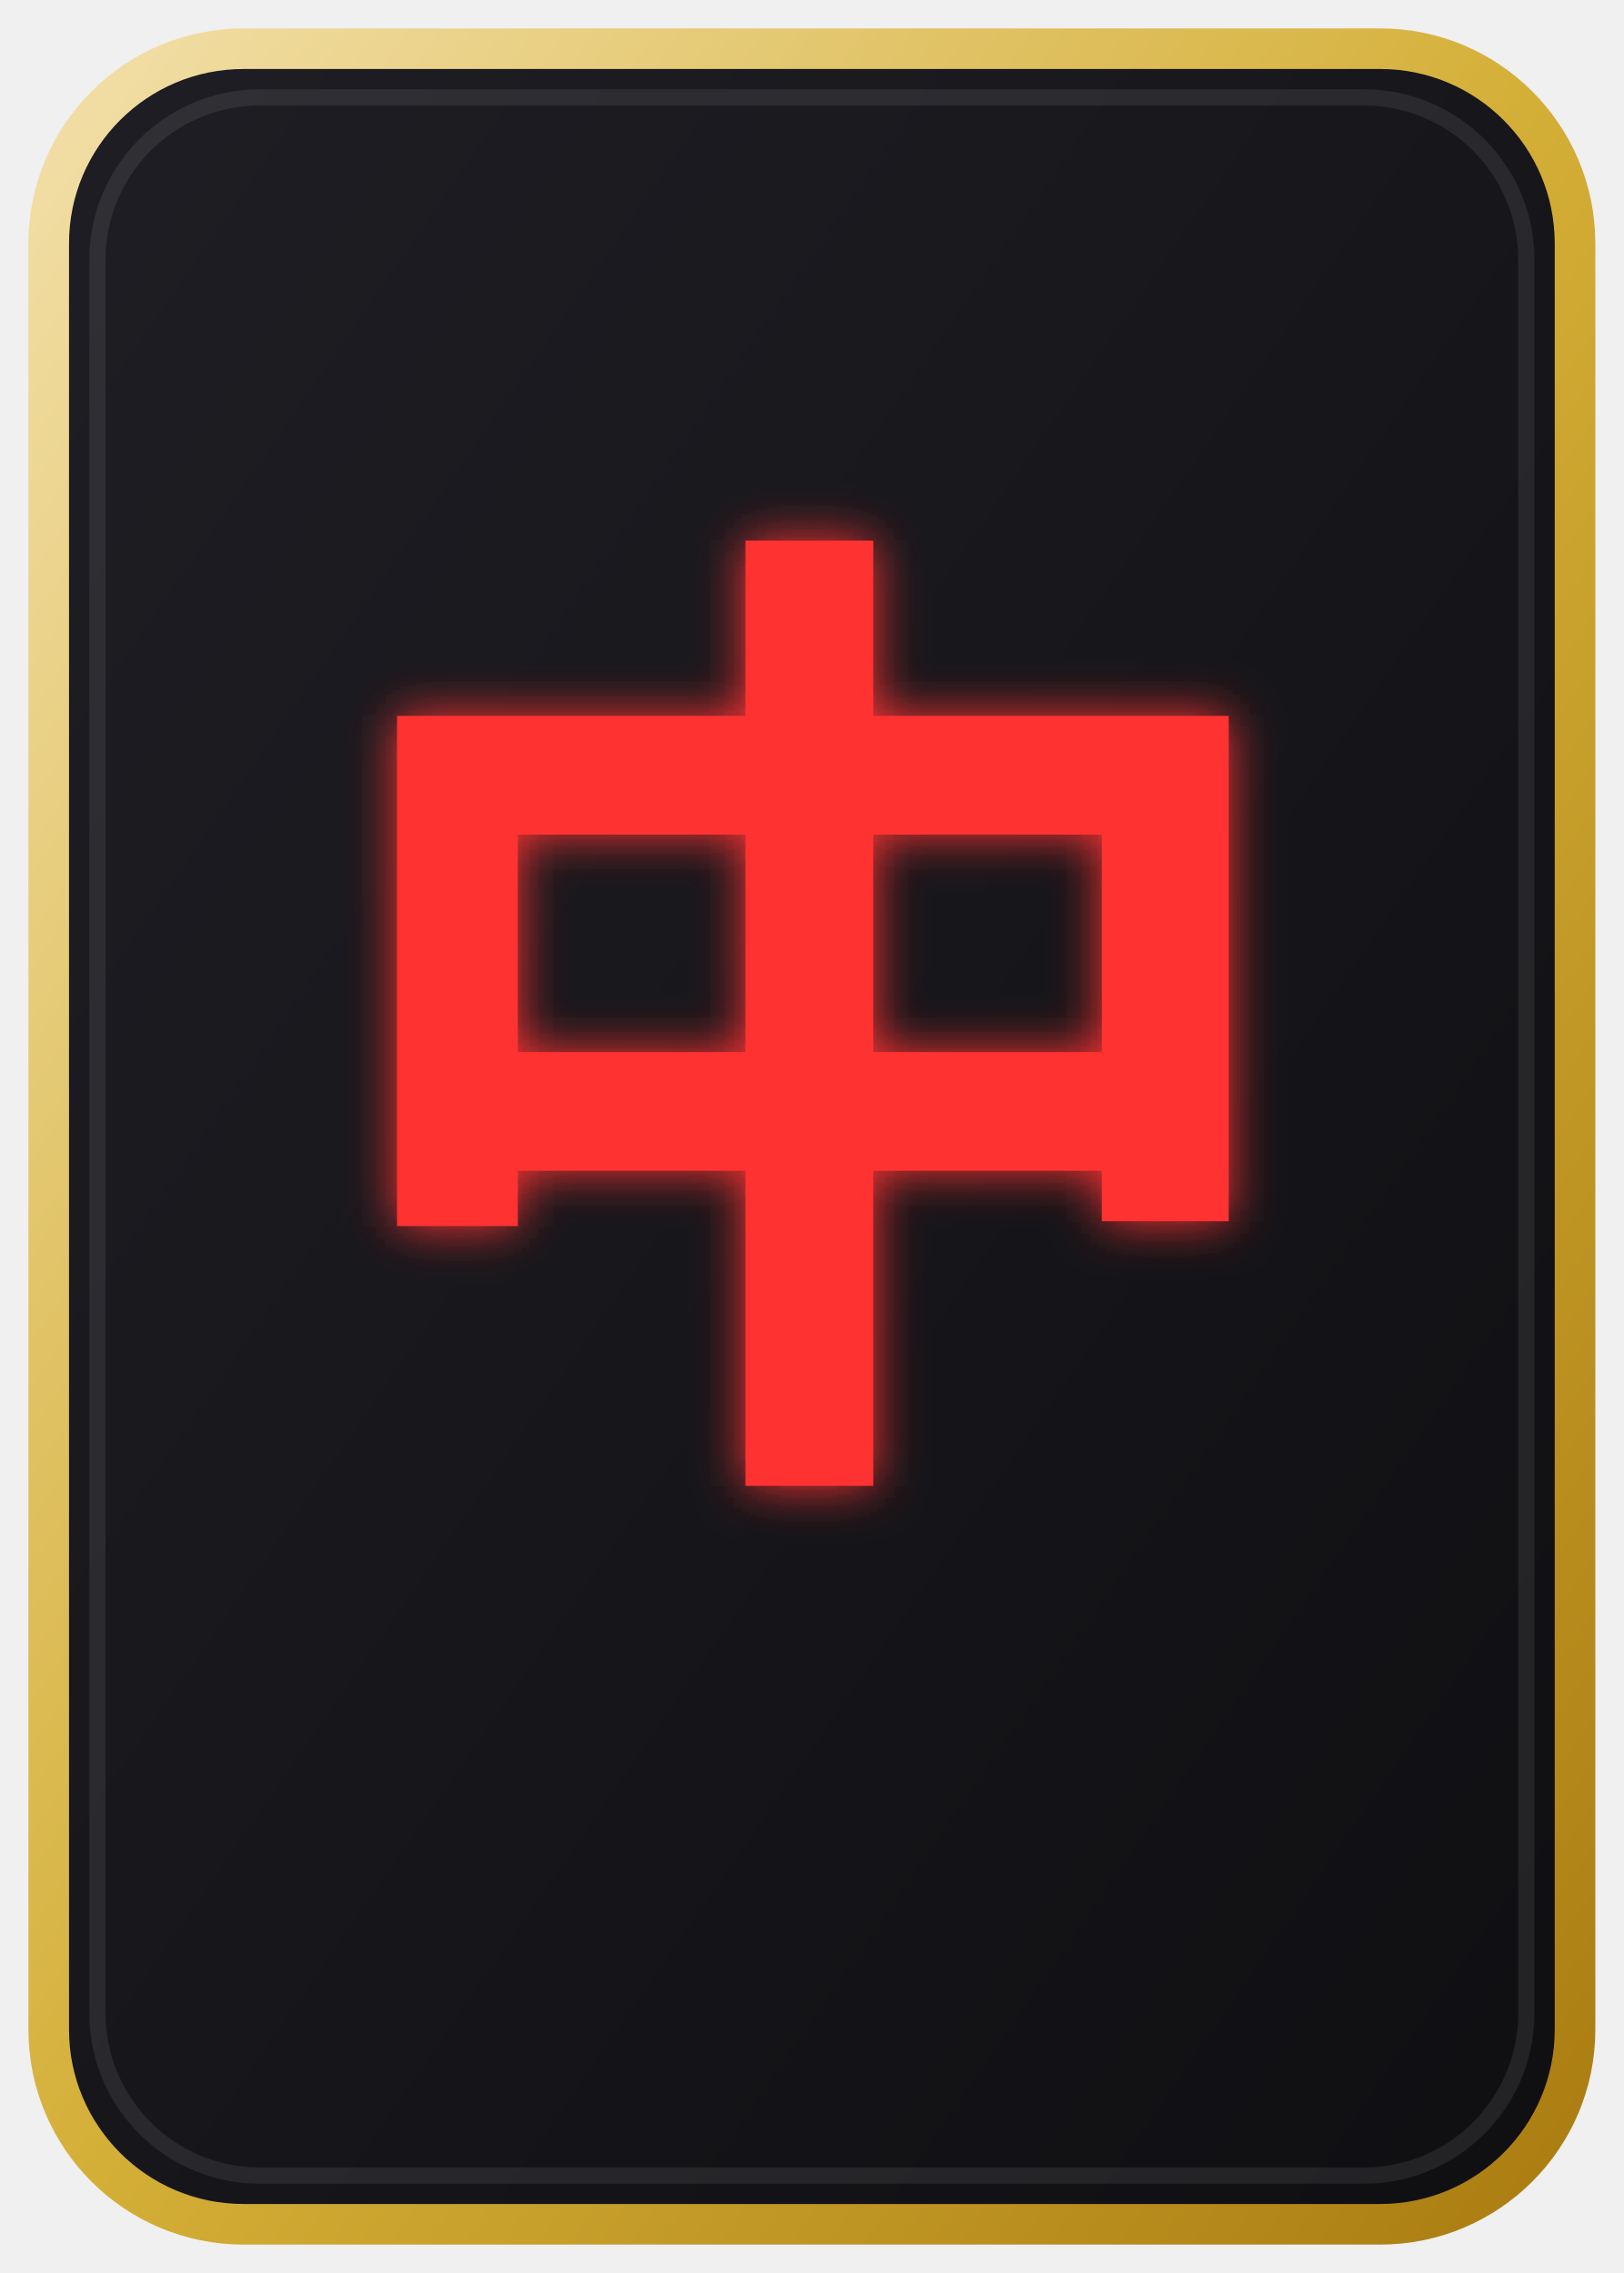
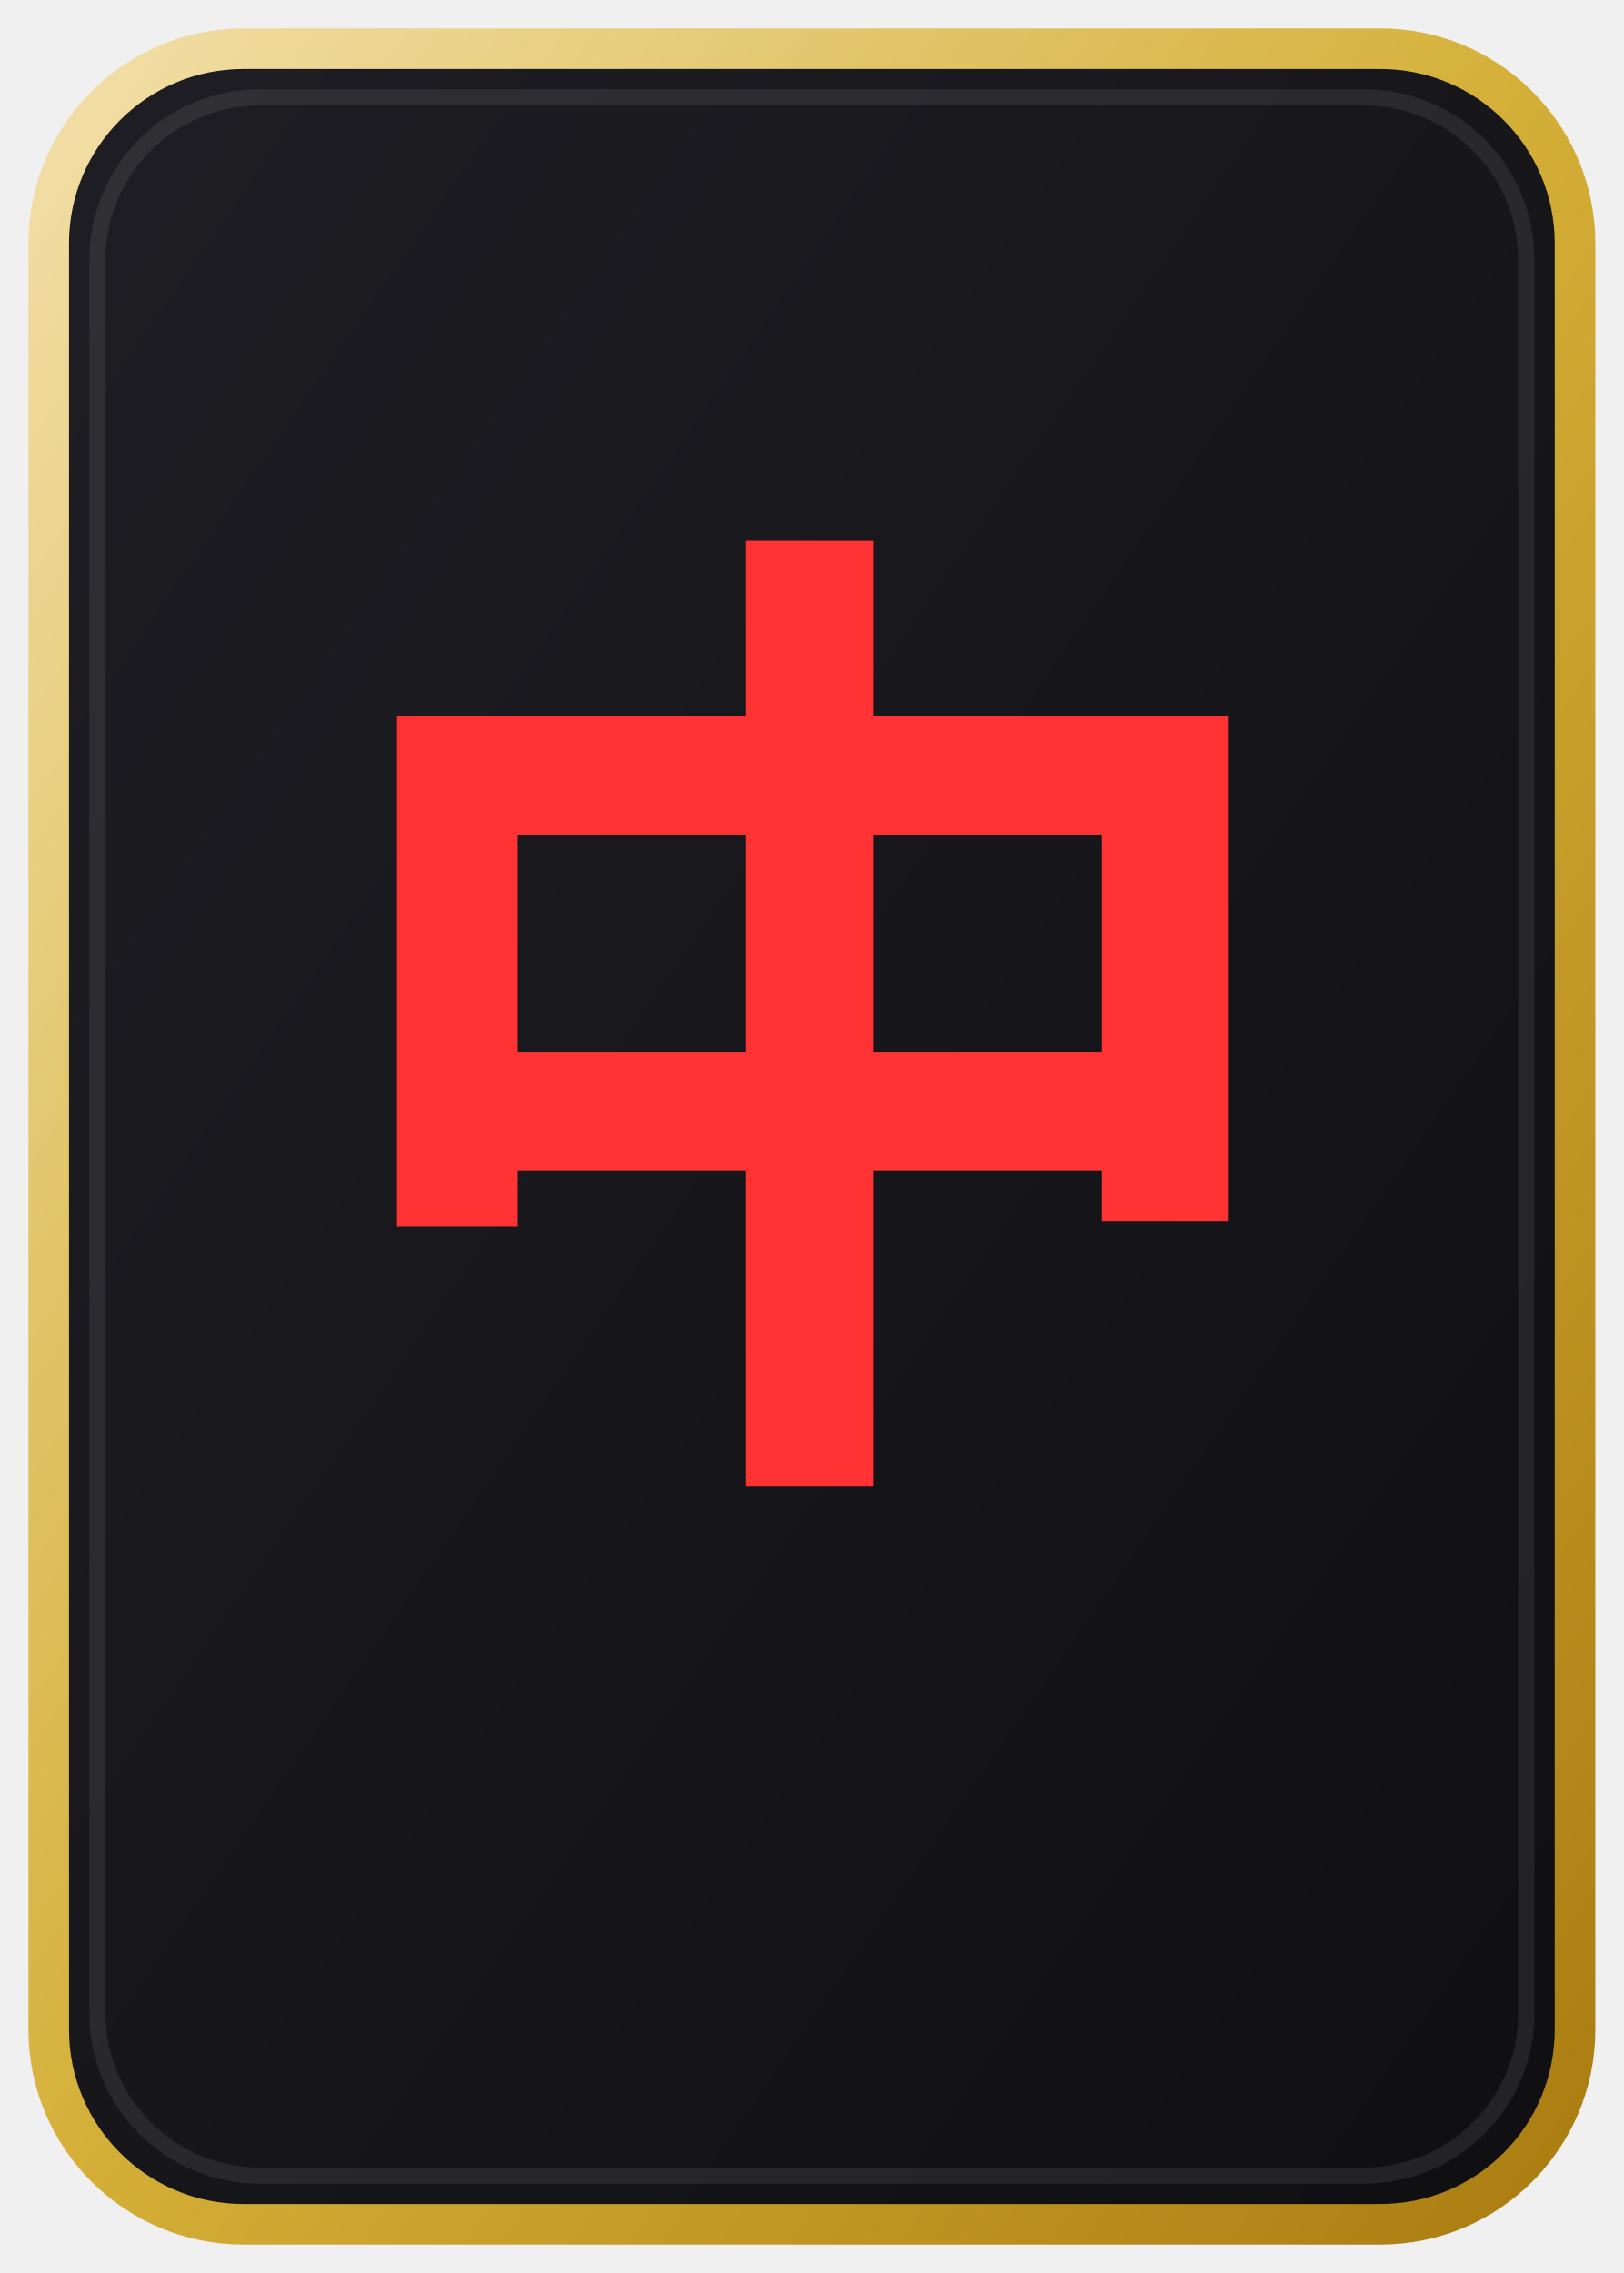
<svg xmlns="http://www.w3.org/2000/svg" viewBox="0 0 100 140" width="100" height="140">
  <defs>
    <linearGradient id="tileBg" x1="0%" y1="0%" x2="100%" y2="100%">
      <stop offset="0%" stop-color="#1e1e24" />
      <stop offset="100%" stop-color="#0f0f12" />
    </linearGradient>
    <linearGradient id="gold" x1="0%" y1="0%" x2="100%" y2="100%">
      <stop offset="0%" stop-color="#f3e0aa" />
      <stop offset="50%" stop-color="#d4af37" />
      <stop offset="100%" stop-color="#aa7c11" />
    </linearGradient>
-     <filter id="glow" x="-20%" y="-20%" width="140%" height="140%">
-       <feGaussianBlur stdDeviation="1.5" result="blur" />
-       <feComposite in="SourceGraphic" in2="blur" operator="over" />
-     </filter>
  </defs>
  <rect x="3" y="3" width="94" height="134" rx="12" ry="12" fill="url(#tileBg)" stroke="url(#gold)" stroke-width="2.5" />
  <rect x="6" y="6" width="88" height="128" rx="10" ry="10" fill="none" stroke="#ffffff" stroke-opacity="0.08" stroke-width="1" />
-   <text x="50" y="86" font-family="serif" font-size="62" font-weight="bold" fill="#ff3333" text-anchor="middle" filter="url(#glow)">中</text>
+   <text x="50" y="86" font-family="serif" font-size="62" font-weight="bold" fill="#ff3333" text-anchor="middle">中</text>
</svg>
